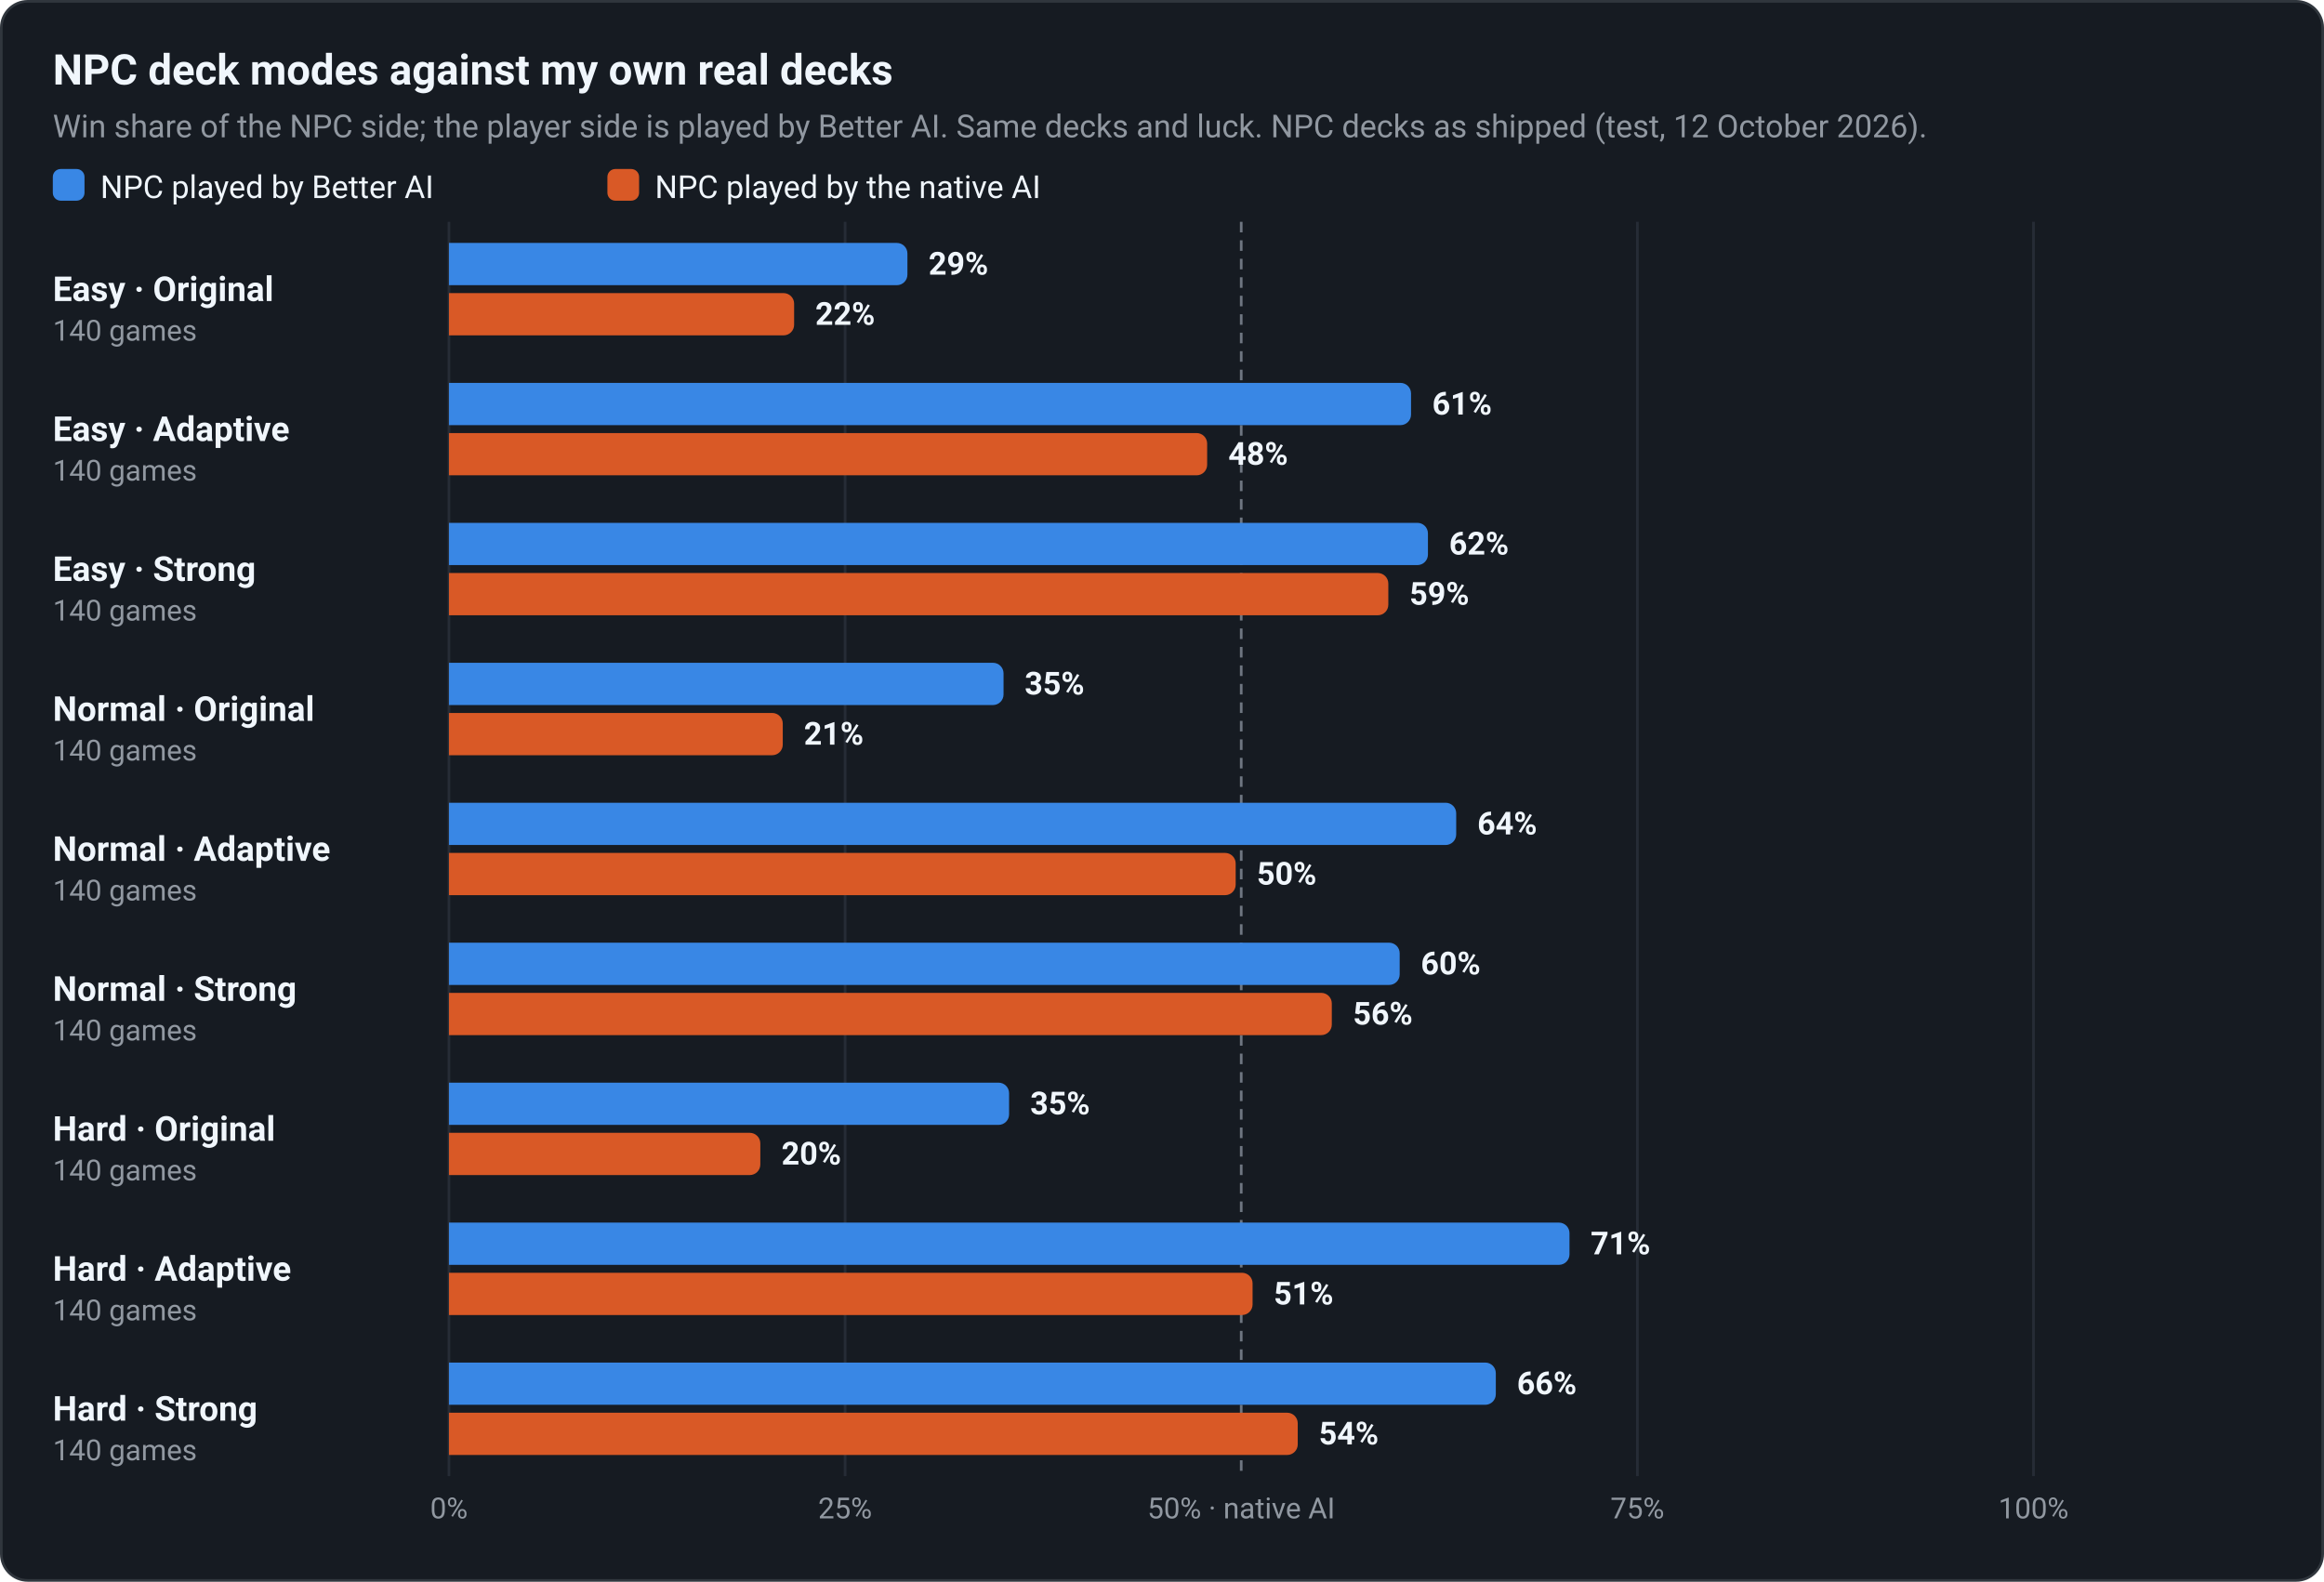
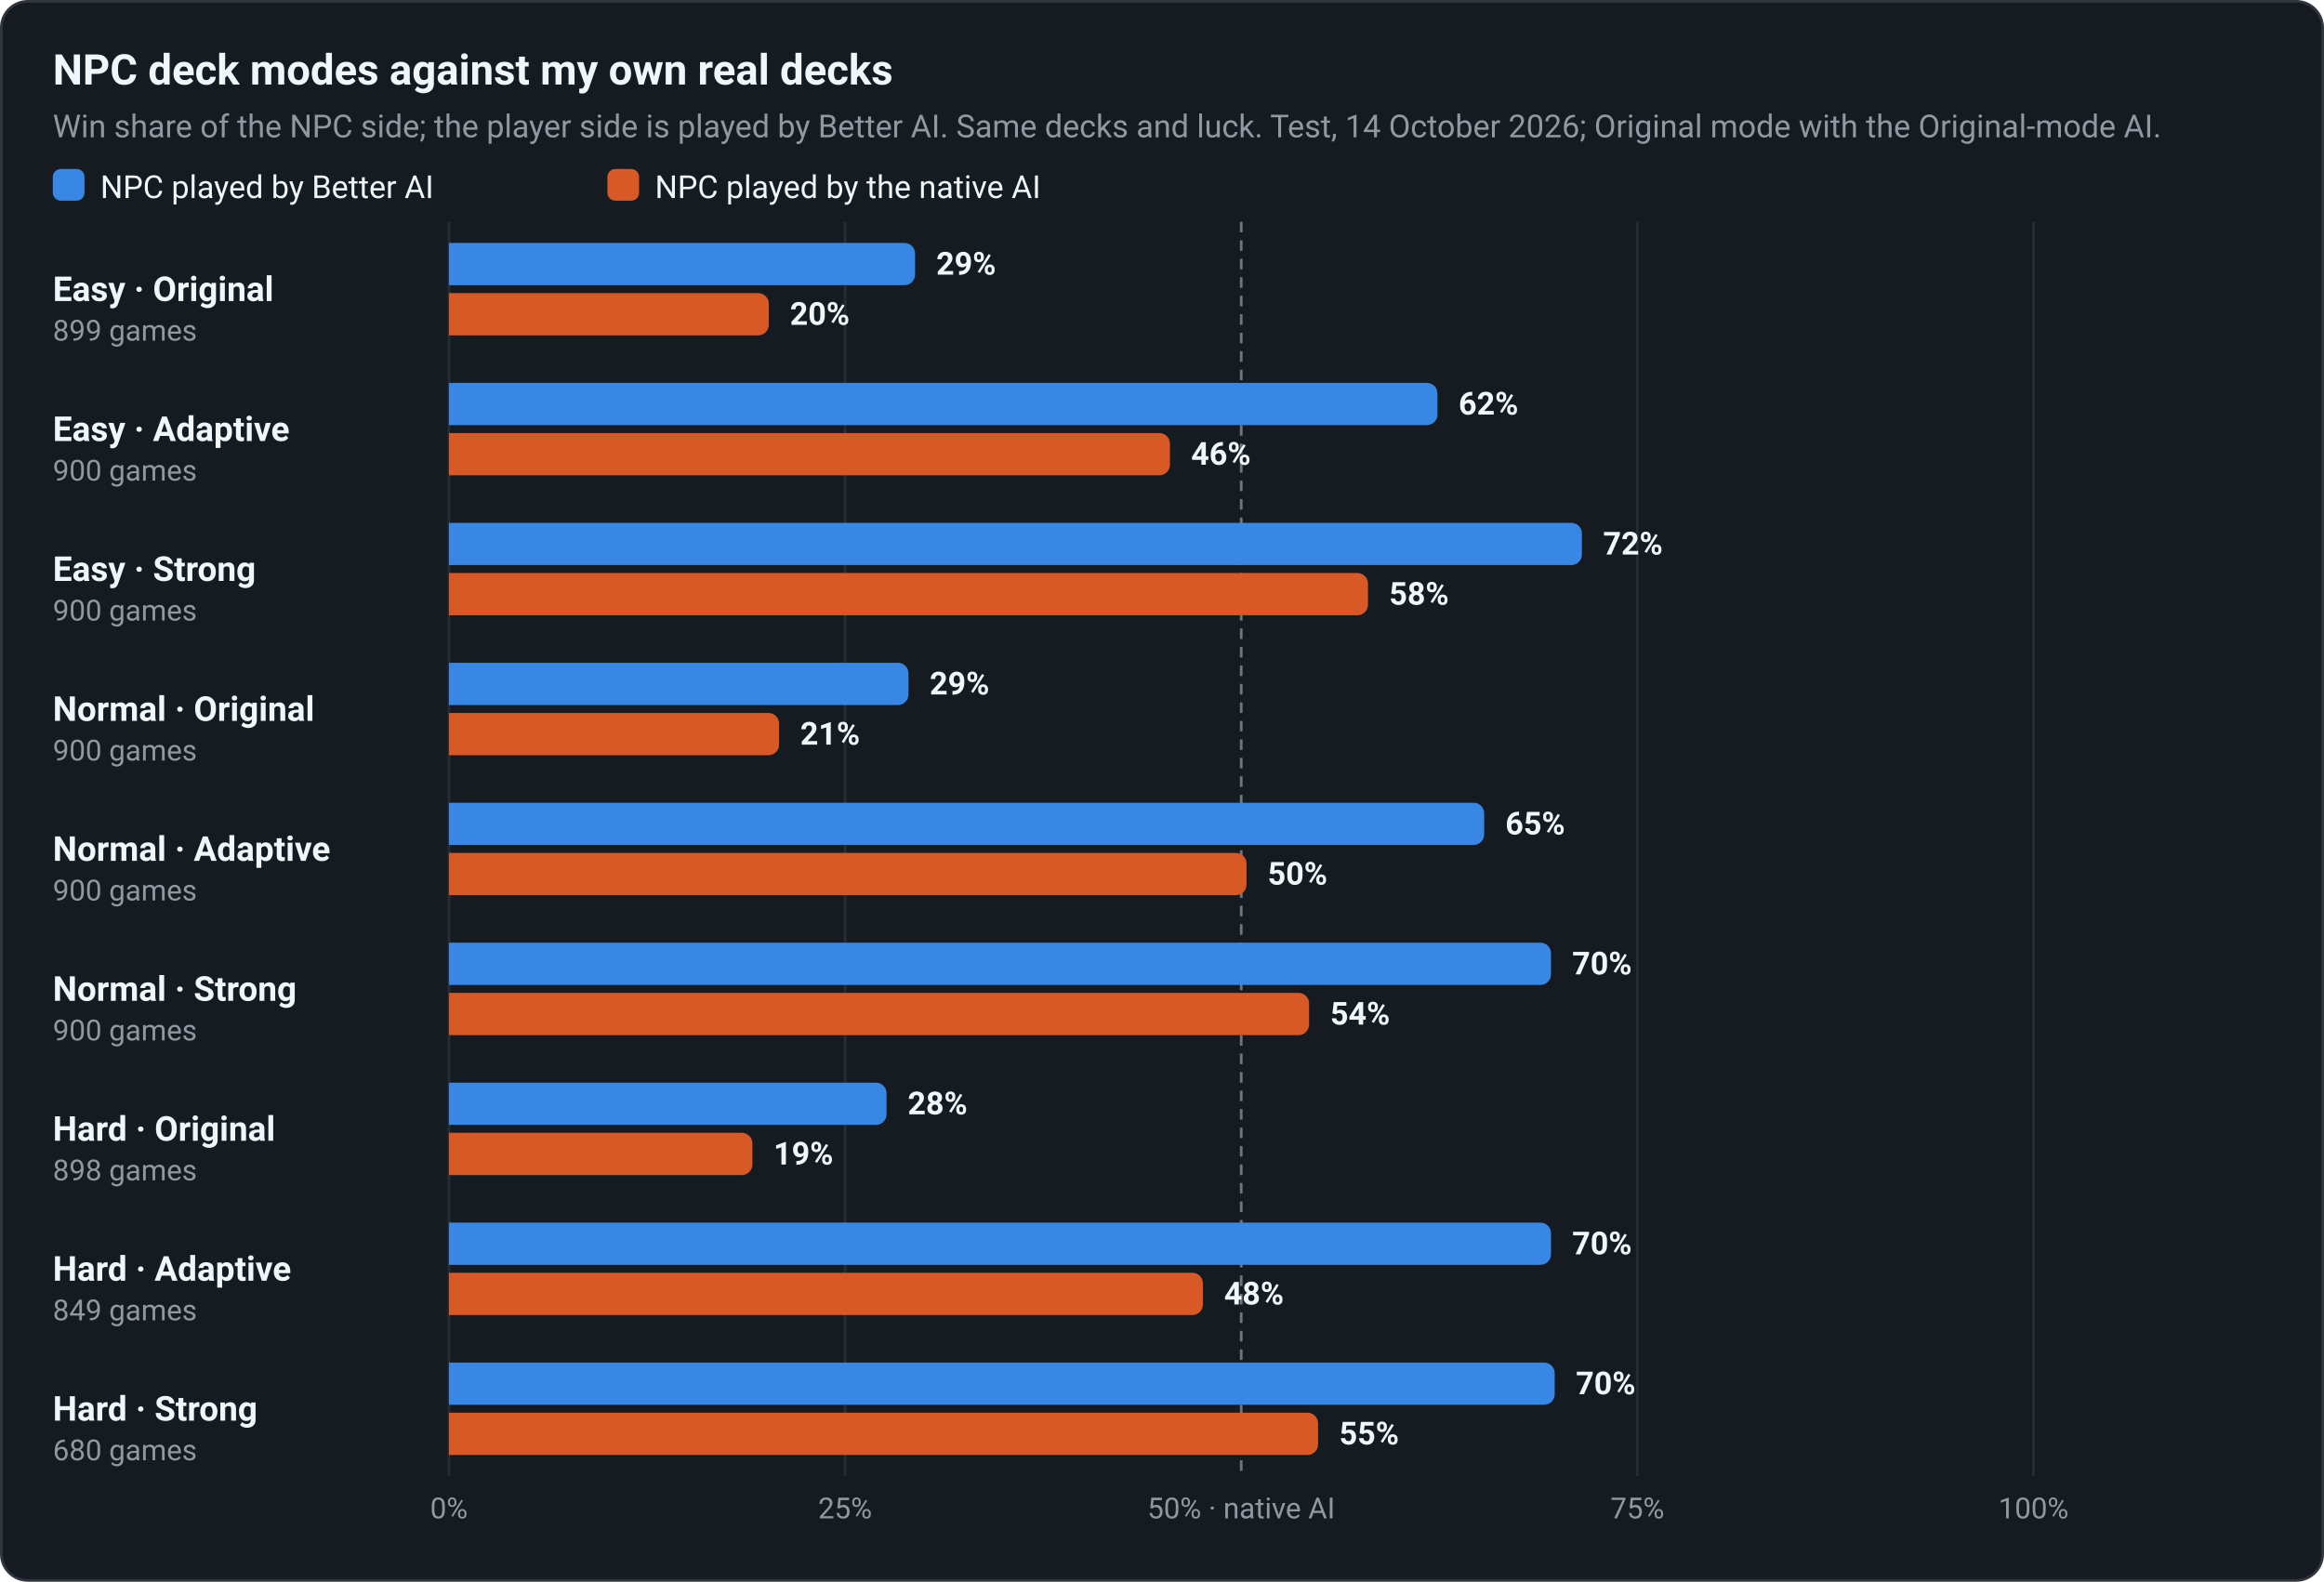
<svg xmlns="http://www.w3.org/2000/svg" width="880" height="599" viewBox="0 0 880 599" font-family="system-ui,-apple-system,'Segoe UI',Roboto,Helvetica,Arial,sans-serif" role="img" aria-label="NPC deck modes against my own real decks">
  <rect x="0.5" y="0.5" width="879" height="598" rx="10" fill="#161b22" stroke="#30363d" />
  <text x="20.0" y="32.0" fill="#f0f6fc" font-size="16" font-weight="600" text-anchor="start">NPC deck modes against my own real decks</text>
-   <text x="20.0" y="52.0" fill="#9198a1" font-size="12" font-weight="400" text-anchor="start">Win share of the NPC side; the player side is played by Better AI. Same decks and luck. NPC decks as shipped (test, 12 October 2026).</text>
+   <text x="20.0" y="52.0" fill="#9198a1" font-size="12" font-weight="400" text-anchor="start">Win share of the NPC side; the player side is played by Better AI. Same decks and luck. Test, 14 October 2026; Original mode with the Original-mode AI.</text>
  <line x1="170.0" y1="84" x2="170.0" y2="559" stroke="#262c36" stroke-width="1" />
  <text x="170.0" y="575.0" fill="#9198a1" font-size="11" font-weight="400" text-anchor="middle">0%</text>
  <line x1="320.0" y1="84" x2="320.0" y2="559" stroke="#262c36" stroke-width="1" />
  <text x="320.0" y="575.0" fill="#9198a1" font-size="11" font-weight="400" text-anchor="middle">25%</text>
  <line x1="470.0" y1="84" x2="470.0" y2="559" stroke="#6e7681" stroke-width="1" stroke-dasharray="4 3" />
  <text x="470.0" y="575.0" fill="#9198a1" font-size="11" font-weight="400" text-anchor="middle">50% · native AI</text>
  <line x1="620.0" y1="84" x2="620.0" y2="559" stroke="#262c36" stroke-width="1" />
  <text x="620.0" y="575.0" fill="#9198a1" font-size="11" font-weight="400" text-anchor="middle">75%</text>
  <line x1="770.0" y1="84" x2="770.0" y2="559" stroke="#262c36" stroke-width="1" />
  <text x="770.0" y="575.0" fill="#9198a1" font-size="11" font-weight="400" text-anchor="middle">100%</text>
  <rect x="20" y="64" width="12" height="12" rx="3" fill="#3987e5" />
  <text x="38.0" y="75.0" fill="#f0f6fc" font-size="12" font-weight="400" text-anchor="start">NPC played by Better AI</text>
  <rect x="230" y="64" width="12" height="12" rx="3" fill="#d95926" />
  <text x="248.0" y="75.0" fill="#f0f6fc" font-size="12" font-weight="400" text-anchor="start">NPC played by the native AI</text>
  <text x="20.0" y="114.0" fill="#f0f6fc" font-size="13" font-weight="600" text-anchor="start">Easy · Original</text>
-   <text x="20.0" y="129.0" fill="#9198a1" font-size="11" font-weight="400" text-anchor="start">140 games</text>
-   <path d="M170.0,92.0 H339.6 A4,4 0 0 1 343.6,96.0 V104.0 A4,4 0 0 1 339.6,108.0 H170.0 Z" fill="#3987e5" />
-   <text x="351.6" y="104.0" fill="#f0f6fc" font-size="12" font-weight="600" text-anchor="start">29%</text>
-   <path d="M170.0,111.0 H296.7 A4,4 0 0 1 300.7,115.0 V123.0 A4,4 0 0 1 296.7,127.0 H170.0 Z" fill="#d95926" />
-   <text x="308.7" y="123.0" fill="#f0f6fc" font-size="12" font-weight="600" text-anchor="start">22%</text>
+   <text x="20.0" y="129.0" fill="#9198a1" font-size="11" font-weight="400" text-anchor="start">899 games</text>
+   <path d="M170.0,92.0 H342.5 A4,4 0 0 1 346.5,96.0 V104.0 A4,4 0 0 1 342.5,108.0 H170.0 Z" fill="#3987e5" />
+   <text x="354.5" y="104.0" fill="#f0f6fc" font-size="12" font-weight="600" text-anchor="start">29%</text>
+   <path d="M170.0,111.0 H287.1 A4,4 0 0 1 291.1,115.0 V123.0 A4,4 0 0 1 287.1,127.0 H170.0 Z" fill="#d95926" />
+   <text x="299.1" y="123.0" fill="#f0f6fc" font-size="12" font-weight="600" text-anchor="start">20%</text>
  <text x="20.0" y="167.0" fill="#f0f6fc" font-size="13" font-weight="600" text-anchor="start">Easy · Adaptive</text>
-   <text x="20.0" y="182.0" fill="#9198a1" font-size="11" font-weight="400" text-anchor="start">140 games</text>
-   <path d="M170.0,145.0 H530.3 A4,4 0 0 1 534.3,149.0 V157.0 A4,4 0 0 1 530.3,161.0 H170.0 Z" fill="#3987e5" />
-   <text x="542.3" y="157.0" fill="#f0f6fc" font-size="12" font-weight="600" text-anchor="start">61%</text>
-   <path d="M170.0,164.0 H453.1 A4,4 0 0 1 457.1,168.0 V176.0 A4,4 0 0 1 453.1,180.0 H170.0 Z" fill="#d95926" />
-   <text x="465.1" y="176.0" fill="#f0f6fc" font-size="12" font-weight="600" text-anchor="start">48%</text>
+   <text x="20.0" y="182.0" fill="#9198a1" font-size="11" font-weight="400" text-anchor="start">900 games</text>
+   <path d="M170.0,145.0 H540.3 A4,4 0 0 1 544.3,149.0 V157.0 A4,4 0 0 1 540.3,161.0 H170.0 Z" fill="#3987e5" />
+   <text x="552.3" y="157.0" fill="#f0f6fc" font-size="12" font-weight="600" text-anchor="start">62%</text>
+   <path d="M170.0,164.0 H439.0 A4,4 0 0 1 443.0,168.0 V176.0 A4,4 0 0 1 439.0,180.0 H170.0 Z" fill="#d95926" />
+   <text x="451.0" y="176.0" fill="#f0f6fc" font-size="12" font-weight="600" text-anchor="start">46%</text>
  <text x="20.0" y="220.0" fill="#f0f6fc" font-size="13" font-weight="600" text-anchor="start">Easy · Strong</text>
-   <text x="20.0" y="235.0" fill="#9198a1" font-size="11" font-weight="400" text-anchor="start">140 games</text>
-   <path d="M170.0,198.0 H536.7 A4,4 0 0 1 540.7,202.0 V210.0 A4,4 0 0 1 536.7,214.0 H170.0 Z" fill="#3987e5" />
-   <text x="548.7" y="210.0" fill="#f0f6fc" font-size="12" font-weight="600" text-anchor="start">62%</text>
-   <path d="M170.0,217.0 H521.7 A4,4 0 0 1 525.7,221.0 V229.0 A4,4 0 0 1 521.7,233.0 H170.0 Z" fill="#d95926" />
-   <text x="533.7" y="229.0" fill="#f0f6fc" font-size="12" font-weight="600" text-anchor="start">59%</text>
+   <text x="20.0" y="235.0" fill="#9198a1" font-size="11" font-weight="400" text-anchor="start">900 games</text>
+   <path d="M170.0,198.0 H595.0 A4,4 0 0 1 599.0,202.0 V210.0 A4,4 0 0 1 595.0,214.0 H170.0 Z" fill="#3987e5" />
+   <text x="607.0" y="210.0" fill="#f0f6fc" font-size="12" font-weight="600" text-anchor="start">72%</text>
+   <path d="M170.0,217.0 H514.0 A4,4 0 0 1 518.0,221.0 V229.0 A4,4 0 0 1 514.0,233.0 H170.0 Z" fill="#d95926" />
+   <text x="526.0" y="229.0" fill="#f0f6fc" font-size="12" font-weight="600" text-anchor="start">58%</text>
  <text x="20.0" y="273.0" fill="#f0f6fc" font-size="13" font-weight="600" text-anchor="start">Normal · Original</text>
-   <text x="20.0" y="288.0" fill="#9198a1" font-size="11" font-weight="400" text-anchor="start">140 games</text>
-   <path d="M170.0,251.0 H376.0 A4,4 0 0 1 380.0,255.0 V263.0 A4,4 0 0 1 376.0,267.0 H170.0 Z" fill="#3987e5" />
-   <text x="388.0" y="263.0" fill="#f0f6fc" font-size="12" font-weight="600" text-anchor="start">35%</text>
-   <path d="M170.0,270.0 H292.4 A4,4 0 0 1 296.4,274.0 V282.0 A4,4 0 0 1 292.4,286.0 H170.0 Z" fill="#d95926" />
-   <text x="304.4" y="282.0" fill="#f0f6fc" font-size="12" font-weight="600" text-anchor="start">21%</text>
+   <text x="20.0" y="288.0" fill="#9198a1" font-size="11" font-weight="400" text-anchor="start">900 games</text>
+   <path d="M170.0,251.0 H340.0 A4,4 0 0 1 344.0,255.0 V263.0 A4,4 0 0 1 340.0,267.0 H170.0 Z" fill="#3987e5" />
+   <text x="352.0" y="263.0" fill="#f0f6fc" font-size="12" font-weight="600" text-anchor="start">29%</text>
+   <path d="M170.0,270.0 H291.0 A4,4 0 0 1 295.0,274.0 V282.0 A4,4 0 0 1 291.0,286.0 H170.0 Z" fill="#d95926" />
+   <text x="303.0" y="282.0" fill="#f0f6fc" font-size="12" font-weight="600" text-anchor="start">21%</text>
  <text x="20.0" y="326.0" fill="#f0f6fc" font-size="13" font-weight="600" text-anchor="start">Normal · Adaptive</text>
-   <text x="20.0" y="341.0" fill="#9198a1" font-size="11" font-weight="400" text-anchor="start">140 games</text>
-   <path d="M170.0,304.0 H547.4 A4,4 0 0 1 551.4,308.0 V316.0 A4,4 0 0 1 547.4,320.0 H170.0 Z" fill="#3987e5" />
-   <text x="559.4" y="316.0" fill="#f0f6fc" font-size="12" font-weight="600" text-anchor="start">64%</text>
-   <path d="M170.0,323.0 H463.9 A4,4 0 0 1 467.9,327.0 V335.0 A4,4 0 0 1 463.9,339.0 H170.0 Z" fill="#d95926" />
-   <text x="475.9" y="335.0" fill="#f0f6fc" font-size="12" font-weight="600" text-anchor="start">50%</text>
+   <text x="20.0" y="341.0" fill="#9198a1" font-size="11" font-weight="400" text-anchor="start">900 games</text>
+   <path d="M170.0,304.0 H558.0 A4,4 0 0 1 562.0,308.0 V316.0 A4,4 0 0 1 558.0,320.0 H170.0 Z" fill="#3987e5" />
+   <text x="570.0" y="316.0" fill="#f0f6fc" font-size="12" font-weight="600" text-anchor="start">65%</text>
+   <path d="M170.0,323.0 H468.0 A4,4 0 0 1 472.0,327.0 V335.0 A4,4 0 0 1 468.0,339.0 H170.0 Z" fill="#d95926" />
+   <text x="480.0" y="335.0" fill="#f0f6fc" font-size="12" font-weight="600" text-anchor="start">50%</text>
  <text x="20.0" y="379.0" fill="#f0f6fc" font-size="13" font-weight="600" text-anchor="start">Normal · Strong</text>
-   <text x="20.0" y="394.0" fill="#9198a1" font-size="11" font-weight="400" text-anchor="start">140 games</text>
-   <path d="M170.0,357.0 H526.0 A4,4 0 0 1 530.0,361.0 V369.0 A4,4 0 0 1 526.0,373.0 H170.0 Z" fill="#3987e5" />
-   <text x="538.0" y="369.0" fill="#f0f6fc" font-size="12" font-weight="600" text-anchor="start">60%</text>
-   <path d="M170.0,376.0 H500.3 A4,4 0 0 1 504.3,380.0 V388.0 A4,4 0 0 1 500.3,392.0 H170.0 Z" fill="#d95926" />
-   <text x="512.3" y="388.0" fill="#f0f6fc" font-size="12" font-weight="600" text-anchor="start">56%</text>
+   <text x="20.0" y="394.0" fill="#9198a1" font-size="11" font-weight="400" text-anchor="start">900 games</text>
+   <path d="M170.0,357.0 H583.3 A4,4 0 0 1 587.3,361.0 V369.0 A4,4 0 0 1 583.3,373.0 H170.0 Z" fill="#3987e5" />
+   <text x="595.3" y="369.0" fill="#f0f6fc" font-size="12" font-weight="600" text-anchor="start">70%</text>
+   <path d="M170.0,376.0 H491.7 A4,4 0 0 1 495.7,380.0 V388.0 A4,4 0 0 1 491.7,392.0 H170.0 Z" fill="#d95926" />
+   <text x="503.7" y="388.0" fill="#f0f6fc" font-size="12" font-weight="600" text-anchor="start">54%</text>
  <text x="20.0" y="432.0" fill="#f0f6fc" font-size="13" font-weight="600" text-anchor="start">Hard · Original</text>
-   <text x="20.0" y="447.0" fill="#9198a1" font-size="11" font-weight="400" text-anchor="start">140 games</text>
-   <path d="M170.0,410.0 H378.1 A4,4 0 0 1 382.1,414.0 V422.0 A4,4 0 0 1 378.1,426.0 H170.0 Z" fill="#3987e5" />
-   <text x="390.1" y="422.0" fill="#f0f6fc" font-size="12" font-weight="600" text-anchor="start">35%</text>
-   <path d="M170.0,429.0 H283.9 A4,4 0 0 1 287.9,433.0 V441.0 A4,4 0 0 1 283.9,445.0 H170.0 Z" fill="#d95926" />
-   <text x="295.9" y="441.0" fill="#f0f6fc" font-size="12" font-weight="600" text-anchor="start">20%</text>
+   <text x="20.0" y="447.0" fill="#9198a1" font-size="11" font-weight="400" text-anchor="start">898 games</text>
+   <path d="M170.0,410.0 H331.7 A4,4 0 0 1 335.7,414.0 V422.0 A4,4 0 0 1 331.7,426.0 H170.0 Z" fill="#3987e5" />
+   <text x="343.7" y="422.0" fill="#f0f6fc" font-size="12" font-weight="600" text-anchor="start">28%</text>
+   <path d="M170.0,429.0 H280.9 A4,4 0 0 1 284.9,433.0 V441.0 A4,4 0 0 1 280.9,445.0 H170.0 Z" fill="#d95926" />
+   <text x="292.9" y="441.0" fill="#f0f6fc" font-size="12" font-weight="600" text-anchor="start">19%</text>
  <text x="20.0" y="485.0" fill="#f0f6fc" font-size="13" font-weight="600" text-anchor="start">Hard · Adaptive</text>
-   <text x="20.0" y="500.0" fill="#9198a1" font-size="11" font-weight="400" text-anchor="start">140 games</text>
-   <path d="M170.0,463.0 H590.3 A4,4 0 0 1 594.3,467.0 V475.0 A4,4 0 0 1 590.3,479.0 H170.0 Z" fill="#3987e5" />
-   <text x="602.3" y="475.0" fill="#f0f6fc" font-size="12" font-weight="600" text-anchor="start">71%</text>
-   <path d="M170.0,482.0 H470.3 A4,4 0 0 1 474.3,486.0 V494.0 A4,4 0 0 1 470.3,498.0 H170.0 Z" fill="#d95926" />
-   <text x="482.3" y="494.0" fill="#f0f6fc" font-size="12" font-weight="600" text-anchor="start">51%</text>
+   <text x="20.0" y="500.0" fill="#9198a1" font-size="11" font-weight="400" text-anchor="start">849 games</text>
+   <path d="M170.0,463.0 H583.3 A4,4 0 0 1 587.3,467.0 V475.0 A4,4 0 0 1 583.3,479.0 H170.0 Z" fill="#3987e5" />
+   <text x="595.3" y="475.0" fill="#f0f6fc" font-size="12" font-weight="600" text-anchor="start">70%</text>
+   <path d="M170.0,482.0 H451.5 A4,4 0 0 1 455.5,486.0 V494.0 A4,4 0 0 1 451.5,498.0 H170.0 Z" fill="#d95926" />
+   <text x="463.5" y="494.0" fill="#f0f6fc" font-size="12" font-weight="600" text-anchor="start">48%</text>
  <text x="20.0" y="538.0" fill="#f0f6fc" font-size="13" font-weight="600" text-anchor="start">Hard · Strong</text>
-   <text x="20.0" y="553.0" fill="#9198a1" font-size="11" font-weight="400" text-anchor="start">140 games</text>
-   <path d="M170.0,516.0 H562.4 A4,4 0 0 1 566.4,520.0 V528.0 A4,4 0 0 1 562.4,532.0 H170.0 Z" fill="#3987e5" />
-   <text x="574.4" y="528.0" fill="#f0f6fc" font-size="12" font-weight="600" text-anchor="start">66%</text>
-   <path d="M170.0,535.0 H487.4 A4,4 0 0 1 491.4,539.0 V547.0 A4,4 0 0 1 487.4,551.0 H170.0 Z" fill="#d95926" />
-   <text x="499.4" y="547.0" fill="#f0f6fc" font-size="12" font-weight="600" text-anchor="start">54%</text>
+   <text x="20.0" y="553.0" fill="#9198a1" font-size="11" font-weight="400" text-anchor="start">680 games</text>
+   <path d="M170.0,516.0 H584.7 A4,4 0 0 1 588.7,520.0 V528.0 A4,4 0 0 1 584.7,532.0 H170.0 Z" fill="#3987e5" />
+   <text x="596.7" y="528.0" fill="#f0f6fc" font-size="12" font-weight="600" text-anchor="start">70%</text>
+   <path d="M170.0,535.0 H495.1 A4,4 0 0 1 499.1,539.0 V547.0 A4,4 0 0 1 495.1,551.0 H170.0 Z" fill="#d95926" />
+   <text x="507.1" y="547.0" fill="#f0f6fc" font-size="12" font-weight="600" text-anchor="start">55%</text>
</svg>
